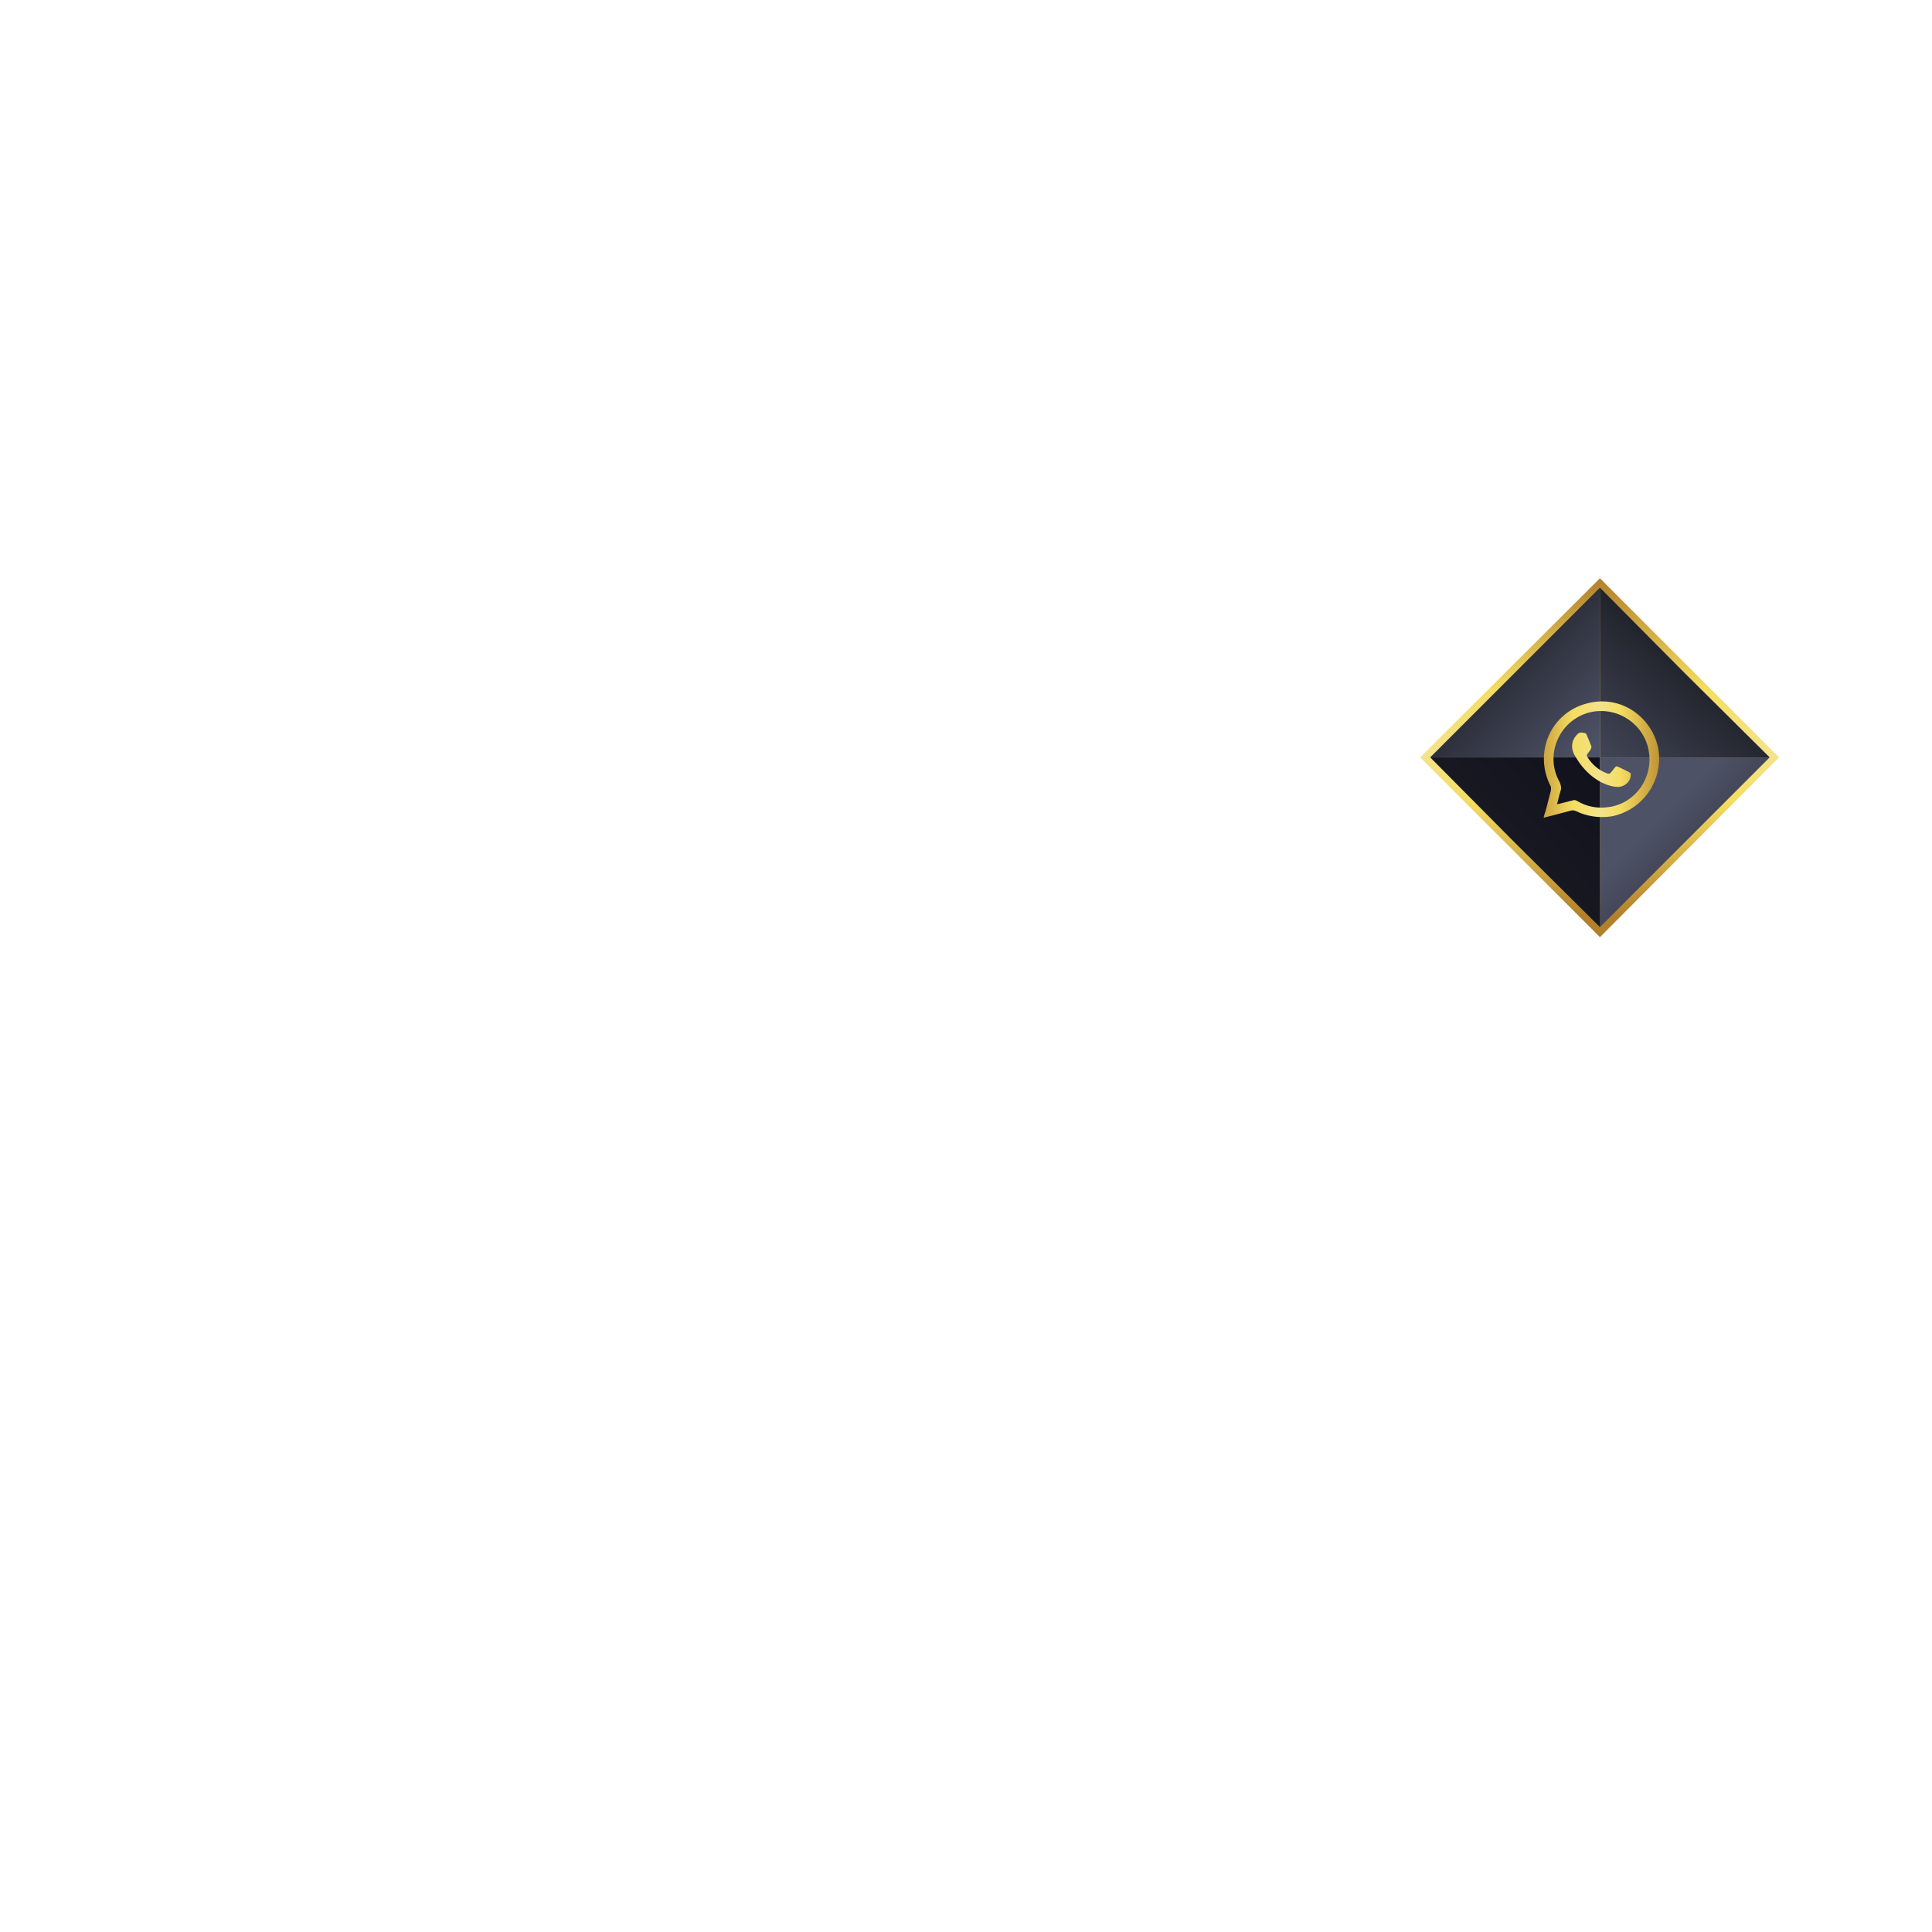
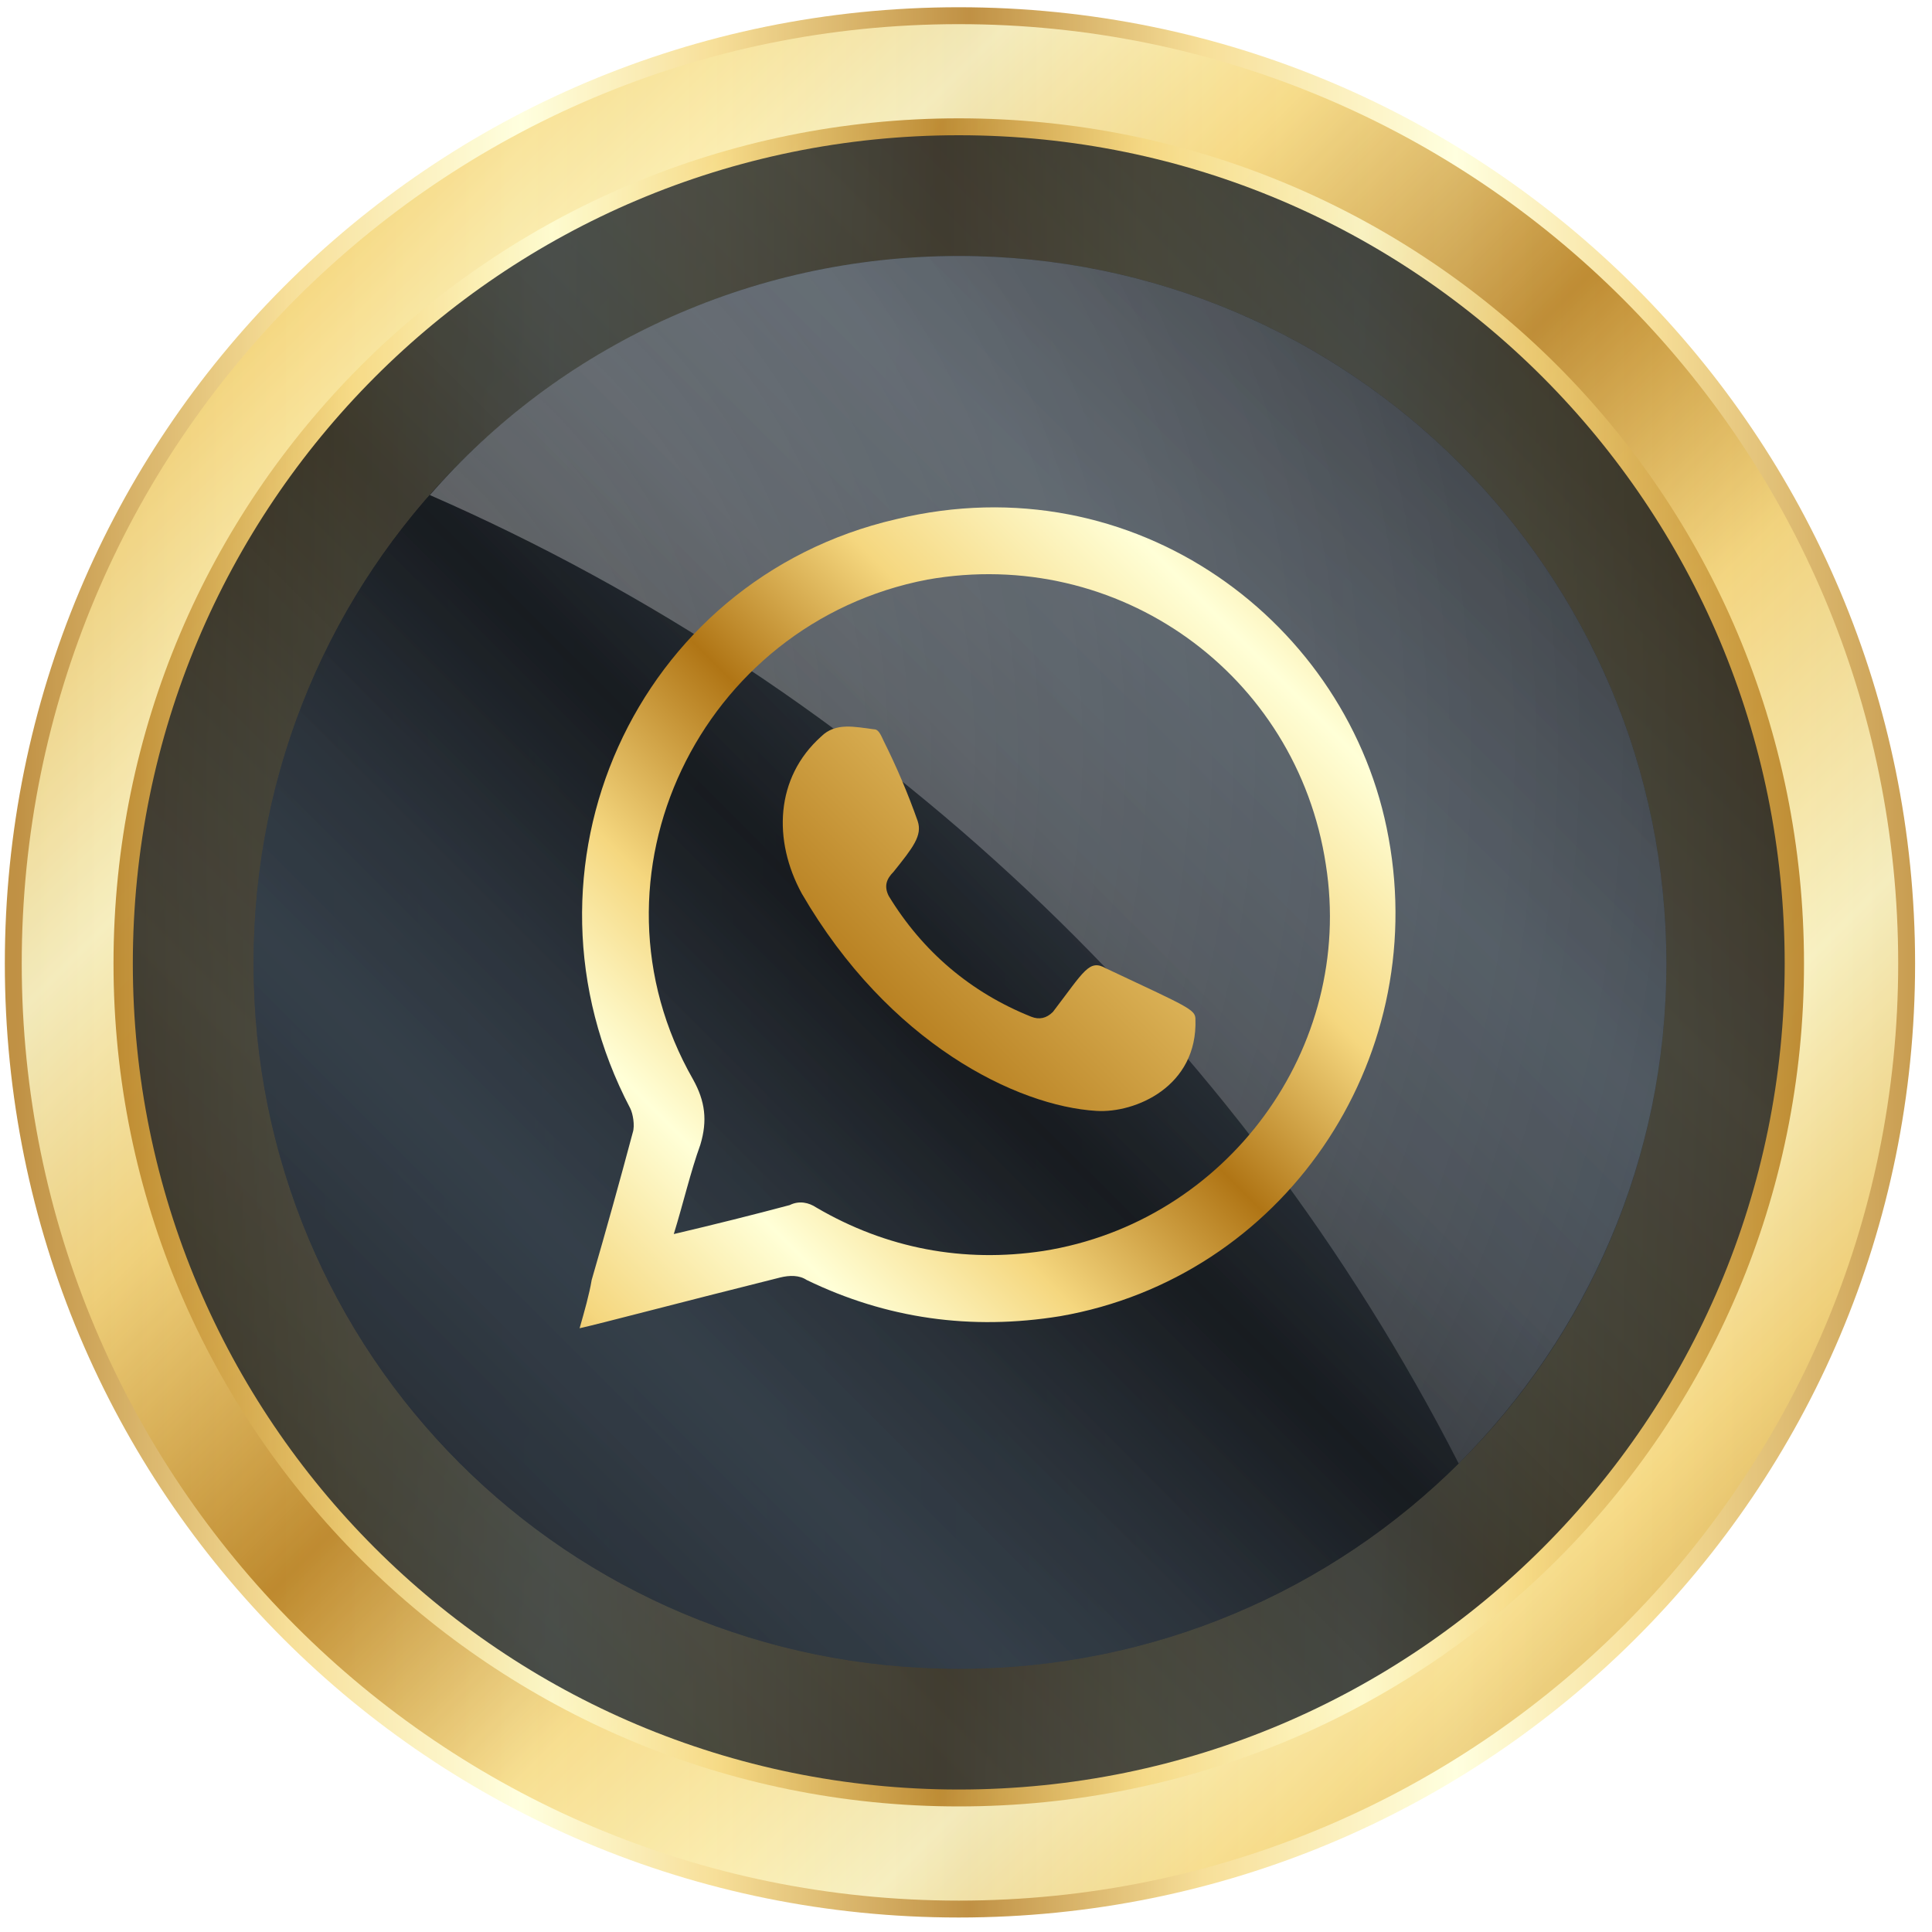
- <svg xmlns="http://www.w3.org/2000/svg" version="1.2" viewBox="0 0 288 288" width="288" height="288">
-   <g id="bg">
-     <defs>
-       <linearGradient id="P" gradientUnits="userSpaceOnUse" />
-       <linearGradient id="g1" x2="1" href="#P" gradientTransform="matrix(0,50.558,-50.558,0,265.247,86.103)">
-         <stop stop-color="#b27f2a" />
-         <stop offset=".33" stop-color="#f4dd62" />
-         <stop offset=".52" stop-color="#f4e38b" />
-         <stop offset=".66" stop-color="#f4dd62" />
-         <stop offset="1" stop-color="#b27f2a" />
-       </linearGradient>
-       <linearGradient id="g2" x2="1" href="#P" gradientTransform="matrix(42.327,41.044,-41.047,42.33,207.732,57.81)">
-         <stop stop-color="#0d0e19" />
-         <stop offset=".6" stop-color="#20222a" />
-         <stop offset="1" stop-color="#4e5266" />
-       </linearGradient>
-       <linearGradient id="g3" x2="1" href="#P" gradientTransform="matrix(-40.892,-40.375,40.375,-40.892,275.787,175.039)">
-         <stop stop-color="#0d0e19" />
-         <stop offset=".6" stop-color="#20222a" />
-         <stop offset="1" stop-color="#4e5266" />
-       </linearGradient>
-       <linearGradient id="g4" x2="1" href="#P" gradientTransform="matrix(-45.472,50.662,-50.666,-45.475,292.914,80.47)">
-         <stop stop-color="#0d0e19" />
-         <stop offset=".6" stop-color="#20222a" />
-         <stop offset="1" stop-color="#4e5266" />
-       </linearGradient>
-       <linearGradient id="g5" x2="1" href="#P" gradientTransform="matrix(-57.56,51.164,-51.164,-57.56,256.051,122.608)">
-         <stop stop-color="#0d0e19" />
-         <stop offset=".6" stop-color="#20222a" />
-         <stop offset="1" stop-color="#4e5266" />
-       </linearGradient>
-       <linearGradient id="g6" x2="1" href="#P" gradientTransform="matrix(21.643,0,0,21.758,227.281,104.584)">
-         <stop stop-color="#b27f2a" />
-         <stop offset=".33" stop-color="#f4dd62" />
-         <stop offset=".52" stop-color="#f4e38b" />
-         <stop offset=".66" stop-color="#f4dd62" />
-         <stop offset="1" stop-color="#b27f2a" />
-       </linearGradient>
-       <linearGradient id="g7" x2="1" href="#P" gradientTransform="matrix(21.644,0,0,20.144,227.281,109.212)">
-         <stop stop-color="#b27f2a" />
-         <stop offset=".33" stop-color="#f4dd62" />
-         <stop offset=".52" stop-color="#f4e38b" />
-         <stop offset=".66" stop-color="#f4dd62" />
-         <stop offset="1" stop-color="#b27f2a" />
-       </linearGradient>
-     </defs>
-     <style>.a{fill:url(#g1)}.b{fill:url(#g2)}.c{fill:url(#g3)}.d{fill:url(#g4)}.e{fill:url(#g5)}.f{fill:url(#g6)}.g{fill:url(#g7)}</style>
-     <path class="a" d="m238.5 139.7l-26.8-26.8 26.8-26.7 26.7 26.7z" />
-     <path class="b" d="m238.5 87.6l-12.7 12.7-12.6 12.6h25.3z" />
-     <path class="c" d="m238.5 138.2l12.6-12.6 12.7-12.7h-25.3z" />
-     <path class="d" d="m263.8 112.9l-12.7-12.6-12.6-12.7v25.3z" />
-     <path class="e" d="m213.2 112.9l12.6 12.7 12.7 12.6v-25.3z" />
-     <path fill-rule="evenodd" class="f" d="m230.1 121.9q0.1-0.5 0.3-1 0.4-1.6 0.8-3.1c0-0.2 0-0.4 0-0.5-2.7-5.1 0-11.2 5.6-12.5 5-1.2 9.5 2.2 10.4 6.8 0.8 4.7-2.3 9.2-7 10.1q-2.8 0.4-5.3-0.8c-0.2-0.1-0.4-0.1-0.6-0.1-2.2 0.6-3.8 1-4.2 1.1zm2-2c0.8-0.2 1.6-0.4 2.4-0.6 0.2-0.1 0.4 0 0.6 0.1q2.2 1.3 4.8 0.9c3.9-0.6 6.5-4.3 5.9-8.2-0.6-4-4.4-6.7-8.4-6-4.8 0.9-7.3 6.3-4.9 10.5 0.2 0.5 0.3 0.9 0.1 1.4-0.2 0.6-0.3 1.2-0.5 1.9z" />
-   </g>
-   <path fill-rule="evenodd" class="g" d="m241 117.3c-1.7-0.1-4.4-1.4-6.2-4.6-0.7-1.1-0.6-2.4 0.4-3.3 0.3-0.3 0.7-0.2 1.1-0.1 0.1 0 0.2 0.1 0.2 0.2q0.4 0.9 0.7 1.7c0.1 0.3-0.1 0.6-0.5 1.1q-0.2 0.2-0.1 0.5 1.1 1.8 3 2.5 0.3 0.1 0.5-0.1c0.7-0.8 0.7-1.1 1.1-0.9 1.7 0.8 1.9 0.9 1.9 1.1 0 1.4-1.3 2-2.1 1.9z" />
+ <svg xmlns="http://www.w3.org/2000/svg" version="1.2" viewBox="0 0 80 80" width="80" height="80">
+   <defs>
+     <linearGradient id="P" gradientUnits="userSpaceOnUse" />
+     <linearGradient id="g1" x2="1" href="#P" gradientTransform="matrix(80.232,0,0,80.232,.817,.295)">
+       <stop stop-color="#b07515" />
+       <stop offset=".14" stop-color="#f5d77f" />
+       <stop offset=".26" stop-color="#ffffd7" />
+       <stop offset=".36" stop-color="#f5d77f" />
+       <stop offset=".49" stop-color="#b07515" />
+       <stop offset=".61" stop-color="#f5d77f" />
+       <stop offset=".74" stop-color="#ffffd7" />
+       <stop offset=".84" stop-color="#f5d77f" />
+       <stop offset="1" stop-color="#b07515" />
+     </linearGradient>
+     <linearGradient id="g2" x2="1" href="#P" gradientTransform="matrix(77.016,77.016,-77.015,77.015,39.592,-37.952)">
+       <stop stop-color="#b07515" />
+       <stop offset=".14" stop-color="#f5d77f" />
+       <stop offset=".26" stop-color="#ffffd7" />
+       <stop offset=".36" stop-color="#f5d77f" />
+       <stop offset=".49" stop-color="#b07515" />
+       <stop offset=".61" stop-color="#f5d77f" />
+       <stop offset=".74" stop-color="#ffffd7" />
+       <stop offset=".84" stop-color="#f5d77f" />
+       <stop offset="1" stop-color="#b07515" />
+     </linearGradient>
+     <linearGradient id="g3" x2="1" href="#P" gradientTransform="matrix(69.8,0,0,69.802,4.743,4.888)">
+       <stop stop-color="#b07515" />
+       <stop offset=".14" stop-color="#f5d77f" />
+       <stop offset=".26" stop-color="#ffffd7" />
+       <stop offset=".36" stop-color="#f5d77f" />
+       <stop offset=".49" stop-color="#b07515" />
+       <stop offset=".61" stop-color="#f5d77f" />
+       <stop offset=".74" stop-color="#ffffd7" />
+       <stop offset=".84" stop-color="#f5d77f" />
+       <stop offset="1" stop-color="#b07515" />
+     </linearGradient>
+     <linearGradient id="g4" x2="1" href="#P" gradientTransform="matrix(62.666,-62.666,62.667,62.667,-27.308,38.449)">
+       <stop stop-color="#0f1115" />
+       <stop offset=".14" stop-color="#1c2228" />
+       <stop offset=".26" stop-color="#232a32" />
+       <stop offset=".36" stop-color="#1c2228" />
+       <stop offset=".49" stop-color="#0f1115" />
+       <stop offset=".61" stop-color="#1c2228" />
+       <stop offset=".74" stop-color="#232a32" />
+       <stop offset=".84" stop-color="#1c2228" />
+       <stop offset="1" stop-color="#0f1115" />
+     </linearGradient>
+     <linearGradient id="g5" x2="1" href="#P" gradientTransform="matrix(53.589,-53.589,53.589,53.589,-17.598,38.654)">
+       <stop stop-color="#161a1f" />
+       <stop offset=".14" stop-color="#2a323b" />
+       <stop offset=".26" stop-color="#343f4a" />
+       <stop offset=".36" stop-color="#2a323b" />
+       <stop offset=".49" stop-color="#161a1f" />
+       <stop offset=".61" stop-color="#2a323b" />
+       <stop offset=".74" stop-color="#343f4a" />
+       <stop offset=".84" stop-color="#2a323b" />
+       <stop offset="1" stop-color="#161a1f" />
+     </linearGradient>
+     <linearGradient id="g6" x2="1" href="#P" gradientTransform="matrix(53.589,-53.589,53.589,53.589,-17.598,38.654)">
+       <stop stop-color="#161a1f" />
+       <stop offset=".14" stop-color="#2a323b" />
+       <stop offset=".26" stop-color="#343f4a" />
+       <stop offset=".36" stop-color="#2a323b" />
+       <stop offset=".49" stop-color="#161a1f" />
+       <stop offset=".61" stop-color="#2a323b" />
+       <stop offset=".74" stop-color="#343f4a" />
+       <stop offset=".84" stop-color="#2a323b" />
+       <stop offset="1" stop-color="#161a1f" />
+     </linearGradient>
+     <radialGradient id="g7" cx="0" cy="0" r="1" href="#P" gradientTransform="matrix(100.929,0,0,100.929,8.556,31.006)">
+       <stop stop-color="#e8e8e8" />
+       <stop offset=".05" stop-color="#a6a6a6" />
+       <stop offset=".14" stop-color="#606060" />
+       <stop offset="1" />
+     </radialGradient>
+     <linearGradient id="g8" x2="1" href="#P" gradientTransform="matrix(44.759,-44.759,44.997,44.997,1.539,43.281)">
+       <stop stop-color="#b07515" />
+       <stop offset=".14" stop-color="#f5d77f" />
+       <stop offset=".26" stop-color="#ffffd7" />
+       <stop offset=".36" stop-color="#f5d77f" />
+       <stop offset=".49" stop-color="#b07515" />
+       <stop offset=".61" stop-color="#f5d77f" />
+       <stop offset=".74" stop-color="#ffffd7" />
+       <stop offset=".84" stop-color="#f5d77f" />
+       <stop offset="1" stop-color="#b07515" />
+     </linearGradient>
+     <linearGradient id="g9" x2="1" href="#P" gradientTransform="matrix(102.362,-102.362,95.277,95.277,-22.221,85.855)">
+       <stop stop-color="#b07515" />
+       <stop offset=".14" stop-color="#f5d77f" />
+       <stop offset=".26" stop-color="#ffffd7" />
+       <stop offset=".36" stop-color="#f5d77f" />
+       <stop offset=".49" stop-color="#b07515" />
+       <stop offset=".61" stop-color="#f5d77f" />
+       <stop offset=".74" stop-color="#ffffd7" />
+       <stop offset=".84" stop-color="#f5d77f" />
+       <stop offset="1" stop-color="#b07515" />
+     </linearGradient>
+   </defs>
+   <style>.a{opacity:.8;fill:url(#g1)}.b{opacity:.8;fill:url(#g2)}.c{opacity:.8;fill:url(#g3)}.d{opacity:.8;fill:url(#g4)}.e{opacity:.8;fill:url(#g5)}.f{opacity:.8;fill:url(#g6)}.g{opacity:.8;mix-blend-mode:screen;fill:url(#g7)}.h{fill:url(#g8)}.i{fill:url(#g9)}</style>
+   <path fill-rule="evenodd" class="a" d="m39.7 79.4c-21.9 0-39.5-17.6-39.5-39.5 0-21.9 17.6-39.6 39.5-39.6 21.9 0 39.6 17.7 39.6 39.6 0 21.9-17.7 39.5-39.6 39.5z" />
+   <path fill-rule="evenodd" class="b" d="m39.7 78.7c-21.5 0-38.8-17.4-38.8-38.8 0-21.5 17.3-38.9 38.8-38.9 21.5 0 38.9 17.4 38.9 38.9 0 21.4-17.4 38.8-38.9 38.8z" />
+   <path fill-rule="evenodd" class="c" d="m39.7 74.8c-19.3 0-35-15.6-35-34.9 0-19.4 15.7-35 35-35 19.4 0 35 15.6 35 35 0 19.3-15.6 34.9-35 34.9z" />
+   <path fill-rule="evenodd" class="d" d="m39.7 74.1c-18.9 0-34.2-15.3-34.2-34.2 0-19 15.3-34.3 34.2-34.3 18.9 0 34.2 15.3 34.2 34.3 0 18.9-15.3 34.2-34.2 34.2z" />
+   <path fill-rule="evenodd" class="e" d="m39.7 69.1c-16.2 0-29.2-13-29.2-29.2 0-16.2 13-29.3 29.2-29.3 16.2 0 29.3 13.1 29.3 29.3 0 16.2-13.1 29.2-29.3 29.2z" />
+   <path fill-rule="evenodd" class="f" d="m39.7 69.1c-16.2 0-29.2-13-29.2-29.2 0-16.2 13-29.3 29.2-29.3 16.2 0 29.3 13.1 29.3 29.3 0 16.2-13.1 29.2-29.3 29.2z" />
+   <path fill-rule="evenodd" class="g" d="m60.4 60.6c5.3-5.3 8.6-12.6 8.6-20.7 0-16.2-13.1-29.3-29.3-29.3-8.7 0-16.6 3.8-21.9 9.9 18.3 8 33.5 22.3 42.6 40.1z" />
+   <path fill-rule="evenodd" class="h" d="m24 55c0.2-0.7 0.4-1.4 0.5-2q0.9-3.1 1.7-6.1c0.1-0.3 0-0.8-0.1-1-5.2-9.9 0.2-21.9 11-24.4 9.9-2.4 18.8 4.3 20.4 13.2 1.7 9.3-4.4 18.2-13.6 19.8-3.7 0.6-7.2 0.1-10.5-1.5-0.3-0.2-0.7-0.2-1.1-0.1-4.4 1.1-7.4 1.9-8.3 2.1zm3.9-3.9c1.7-0.4 3.3-0.8 4.8-1.2 0.4-0.2 0.8-0.1 1.1 0.1 2.9 1.7 6.1 2.3 9.4 1.8 7.6-1.2 12.9-8.4 11.7-16-1.2-7.9-8.6-13.2-16.5-11.8-9.4 1.8-14.5 12.3-9.7 20.7 0.5 0.9 0.6 1.7 0.3 2.7-0.4 1.1-0.7 2.4-1.1 3.7z" />
+   <path fill-rule="evenodd" class="i" d="m45.4 46c-3.3-0.2-8.6-2.8-12.2-9-1.2-2.2-1.1-4.8 0.8-6.5 0.6-0.6 1.4-0.4 2.2-0.3 0.2 0 0.3 0.3 0.4 0.5q0.8 1.6 1.4 3.3c0.2 0.6-0.2 1.1-1 2.1-0.3 0.3-0.4 0.6-0.2 1 1.4 2.3 3.4 4 5.9 5q0.5 0.2 0.9-0.2c1.3-1.7 1.5-2.2 2.2-1.8 3.4 1.6 3.7 1.7 3.7 2.1 0.1 2.8-2.5 3.9-4.1 3.8z" />
</svg>
